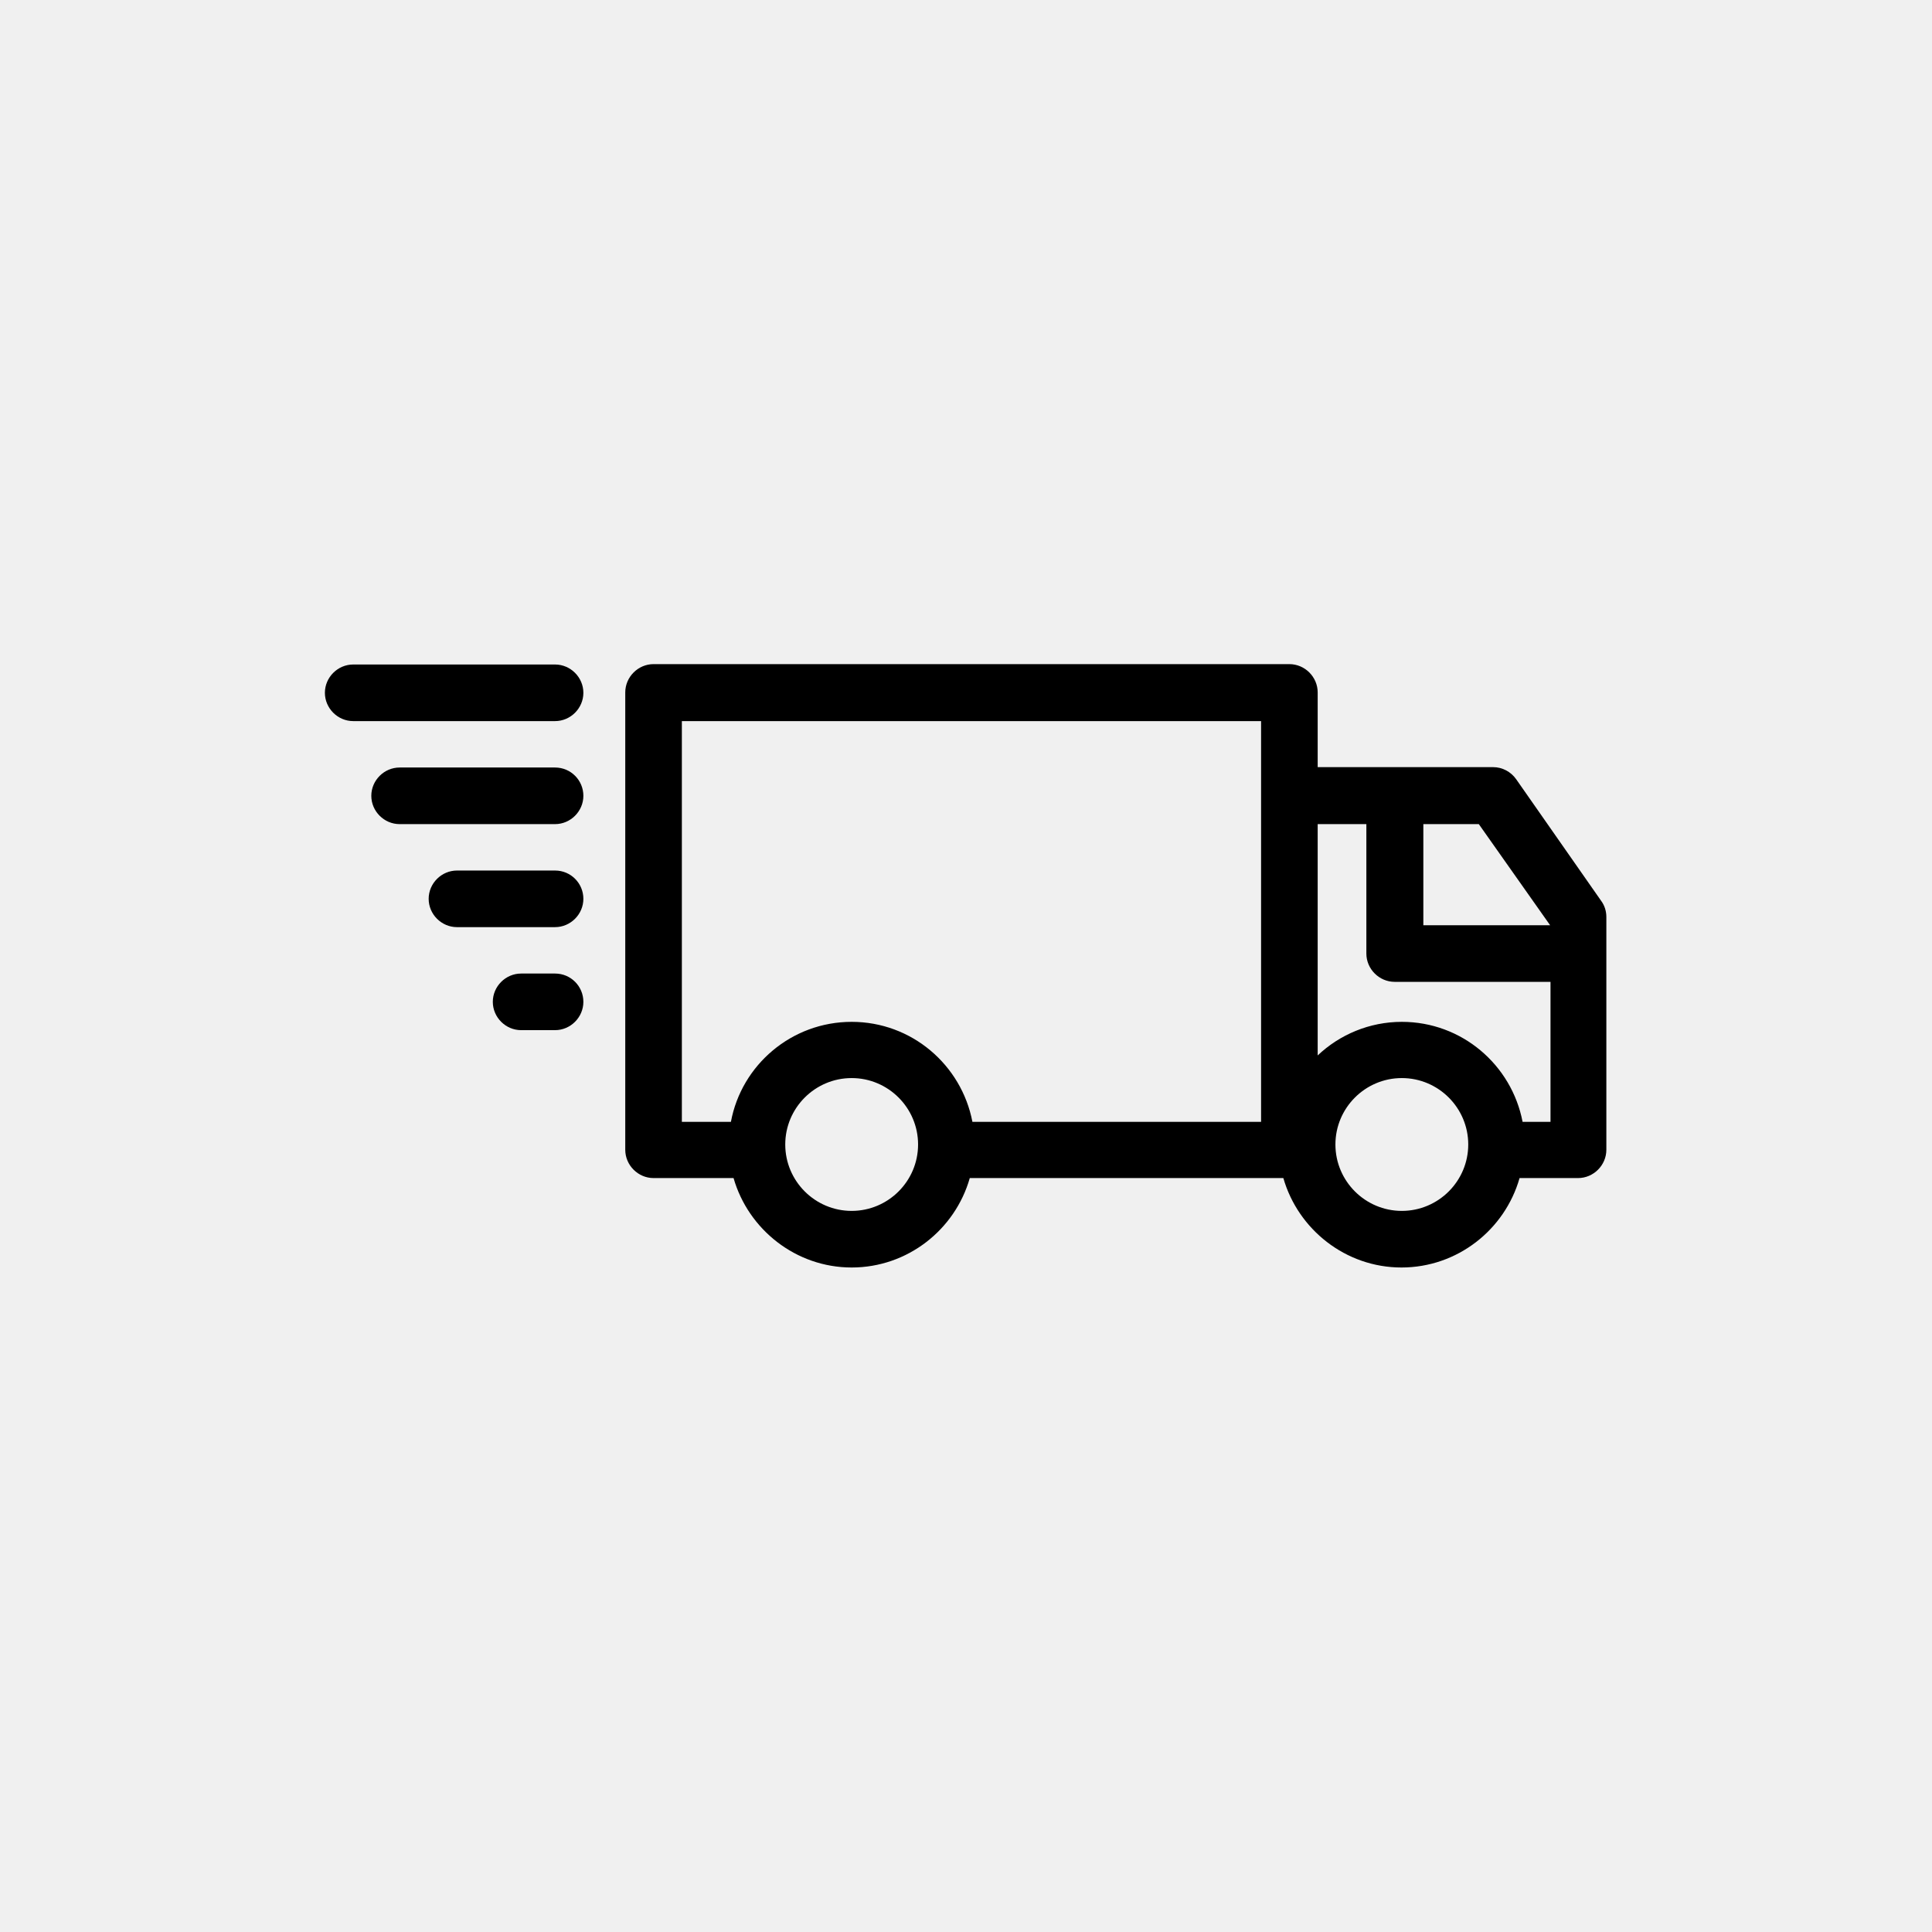
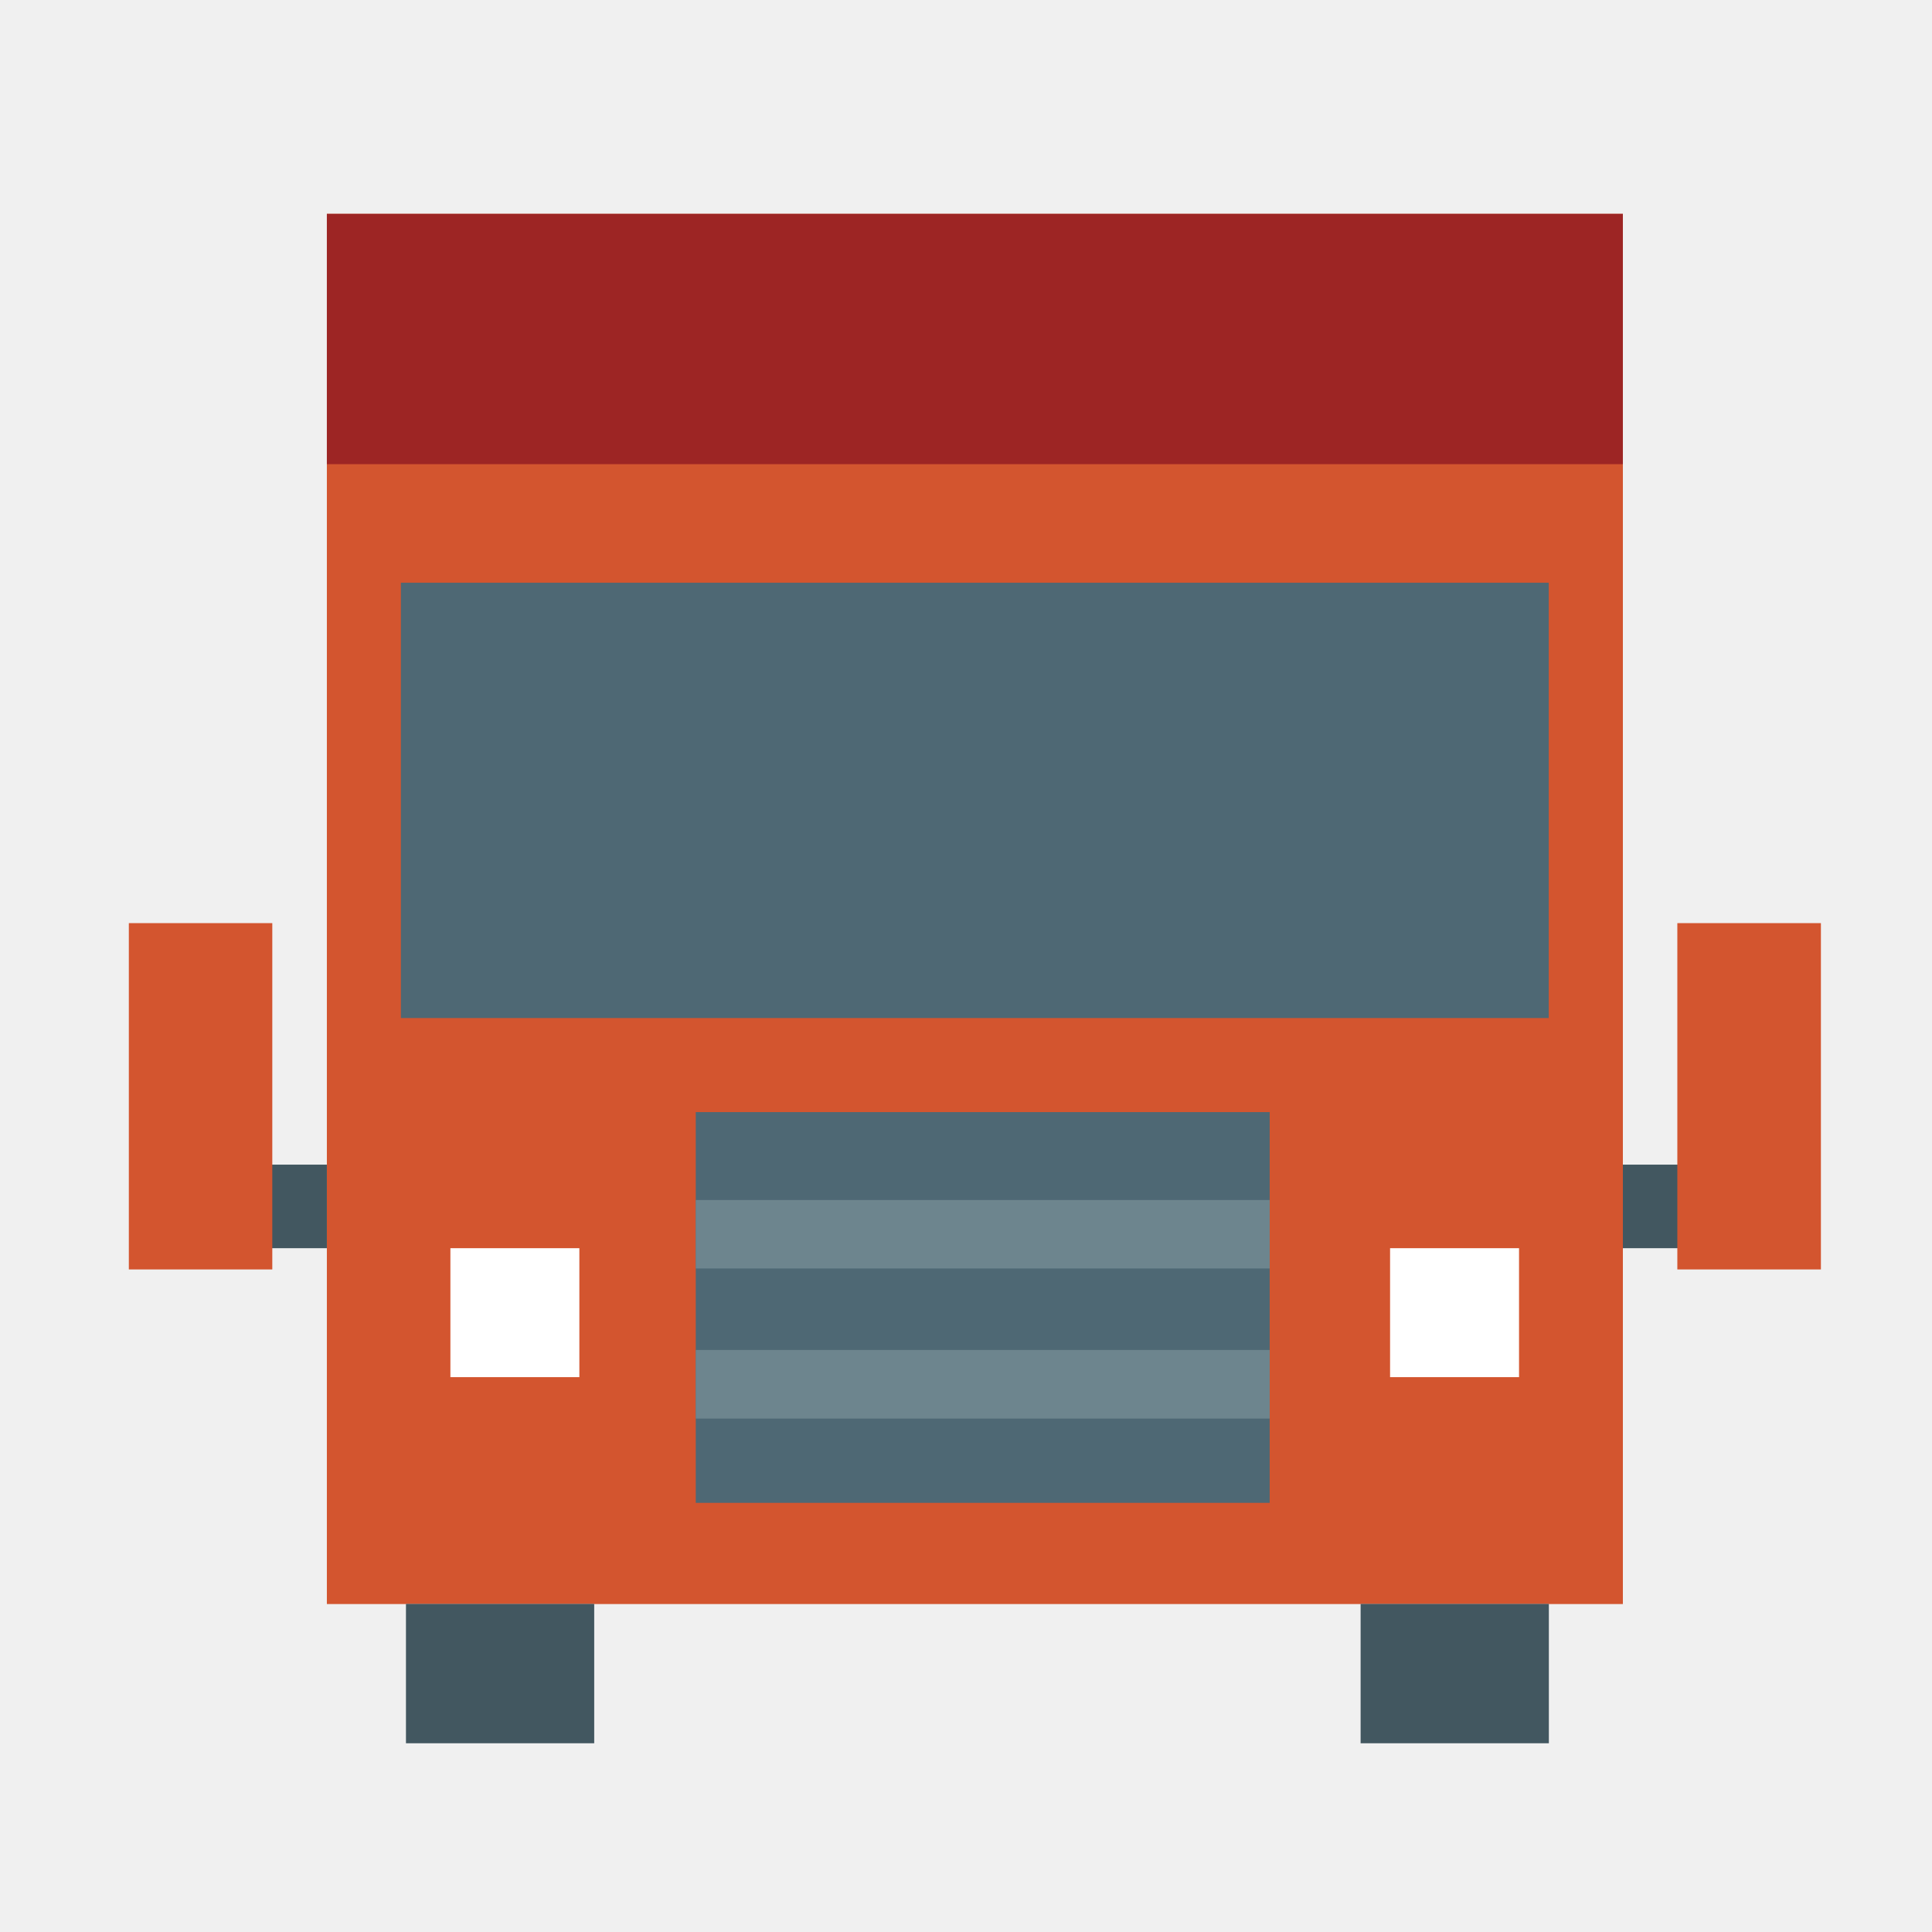
- <svg xmlns="http://www.w3.org/2000/svg" enable-background="new 0 0 512 512" version="1.1" viewBox="0 0 512 512" xml:space="preserve">
-   <g id="Layer_1" />
-   <g id="Layer_2">
-     <g>
-       <path d="M401.8,206.5c-1.4-2-3.7-3.2-6.1-3.2h-46.5v-19.8c0-4.1-3.4-7.5-7.5-7.5H173.2c-4.1,0-7.5,3.4-7.5,7.5v121.2    c0,4.1,3.4,7.5,7.5,7.5h21.2c3.9,13.6,16.5,23.7,31.3,23.7s27.4-10,31.3-23.7h83.1c3.9,13.6,16.5,23.7,31.3,23.7    s27.4-10,31.3-23.7h15.5c4.1,0,7.5-3.4,7.5-7.5V243c0-1.6-0.5-3.1-1.4-4.3L401.8,206.5z M410.8,245.2h-33.6v-26.8h14.7    L410.8,245.2z M180.7,191.1h153.5v106.2h-76.5c-2.9-15.1-16.1-26.5-32-26.5s-29.2,11.4-32,26.5h-13V191.1z M225.7,320.9    c-9.7,0-17.6-7.9-17.6-17.6s7.9-17.6,17.6-17.6s17.6,7.9,17.6,17.6S235.4,320.9,225.7,320.9z M371.5,320.9    c-9.7,0-17.6-7.9-17.6-17.6s7.9-17.6,17.6-17.6s17.6,7.9,17.6,17.6S381.2,320.9,371.5,320.9z M403.5,297.3    c-2.9-15.1-16.1-26.5-32-26.5c-8.6,0-16.5,3.4-22.3,8.9v-61.3h12.9v34.3c0,4.1,3.4,7.5,7.5,7.5h41.3v37.1H403.5z" />
-       <path d="M93.6,191.1h53.5c4.1,0,7.5-3.4,7.5-7.5s-3.4-7.5-7.5-7.5H93.6c-4.1,0-7.5,3.4-7.5,7.5S89.5,191.1,93.6,191.1z" />
-       <path d="M147.1,203.4h-41.2c-4.1,0-7.5,3.4-7.5,7.5s3.4,7.5,7.5,7.5h41.2c4.1,0,7.5-3.4,7.5-7.5S151.3,203.4,147.1,203.4z" />
-       <path d="M147.1,230.7h-26c-4.1,0-7.5,3.4-7.5,7.5s3.4,7.5,7.5,7.5h26c4.1,0,7.5-3.4,7.5-7.5S151.3,230.7,147.1,230.7z" />
-       <path d="M147.1,258h-9c-4.1,0-7.5,3.4-7.5,7.5s3.4,7.5,7.5,7.5h9c4.1,0,7.5-3.4,7.5-7.5S151.3,258,147.1,258z" />
-     </g>
-   </g>
+ <svg xmlns="http://www.w3.org/2000/svg" width="800px" height="800px" viewBox="0 0 1024 1024" class="icon" version="1.1">
+   <path d="M173.248 113.344H860.16v736.832H173.248z" fill="#D3552F" />
+   <path d="M173.248 113.344H860.16v132.672H173.248z" fill="#9D2524" />
+   <path d="M212.48 308.864h608.384v230.72H212.48z" fill="#4E6874" />
+   <path d="M215.168 850.112h99.776v73.856H215.168zM721.152 850.112h99.776v73.856h-99.776zM860.16 617.28h39.296v44.288h-39.296z" fill="#425760" />
+   <path d="M889.024 489.28h76.096v183.552h-76.096z" fill="#D3552F" />
+   <path d="M133.888 617.28h39.36v44.288h-39.36z" fill="#425760" />
+   <path d="M68.288 489.28h76.032v183.552H68.288z" fill="#D3552F" />
+   <path d="M368.768 589.44h304.192v207.104H368.768z" fill="#4E6874" />
+   <path d="M368.768 636.032h304.192v36.288H368.768zM368.768 715.52h304.192v36.352H368.768z" fill="#6D858E" />
+   <path d="M238.72 661.568h68.352v68.352H238.72zM736.768 661.568h68.352v68.352h-68.352z" fill="#FFFFFF" />
</svg>
